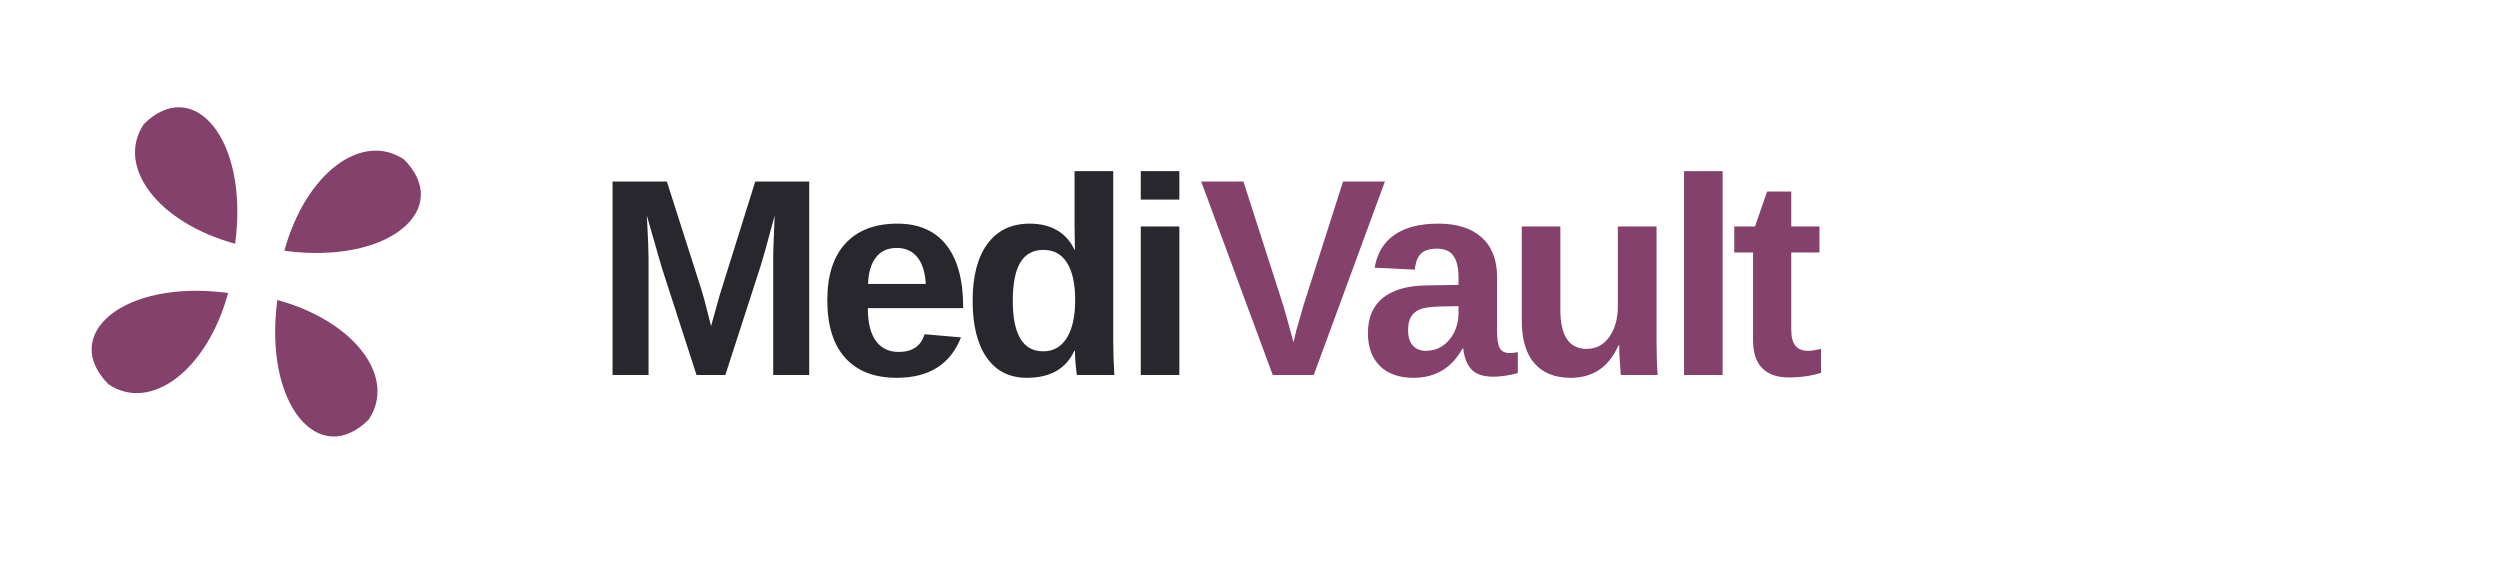
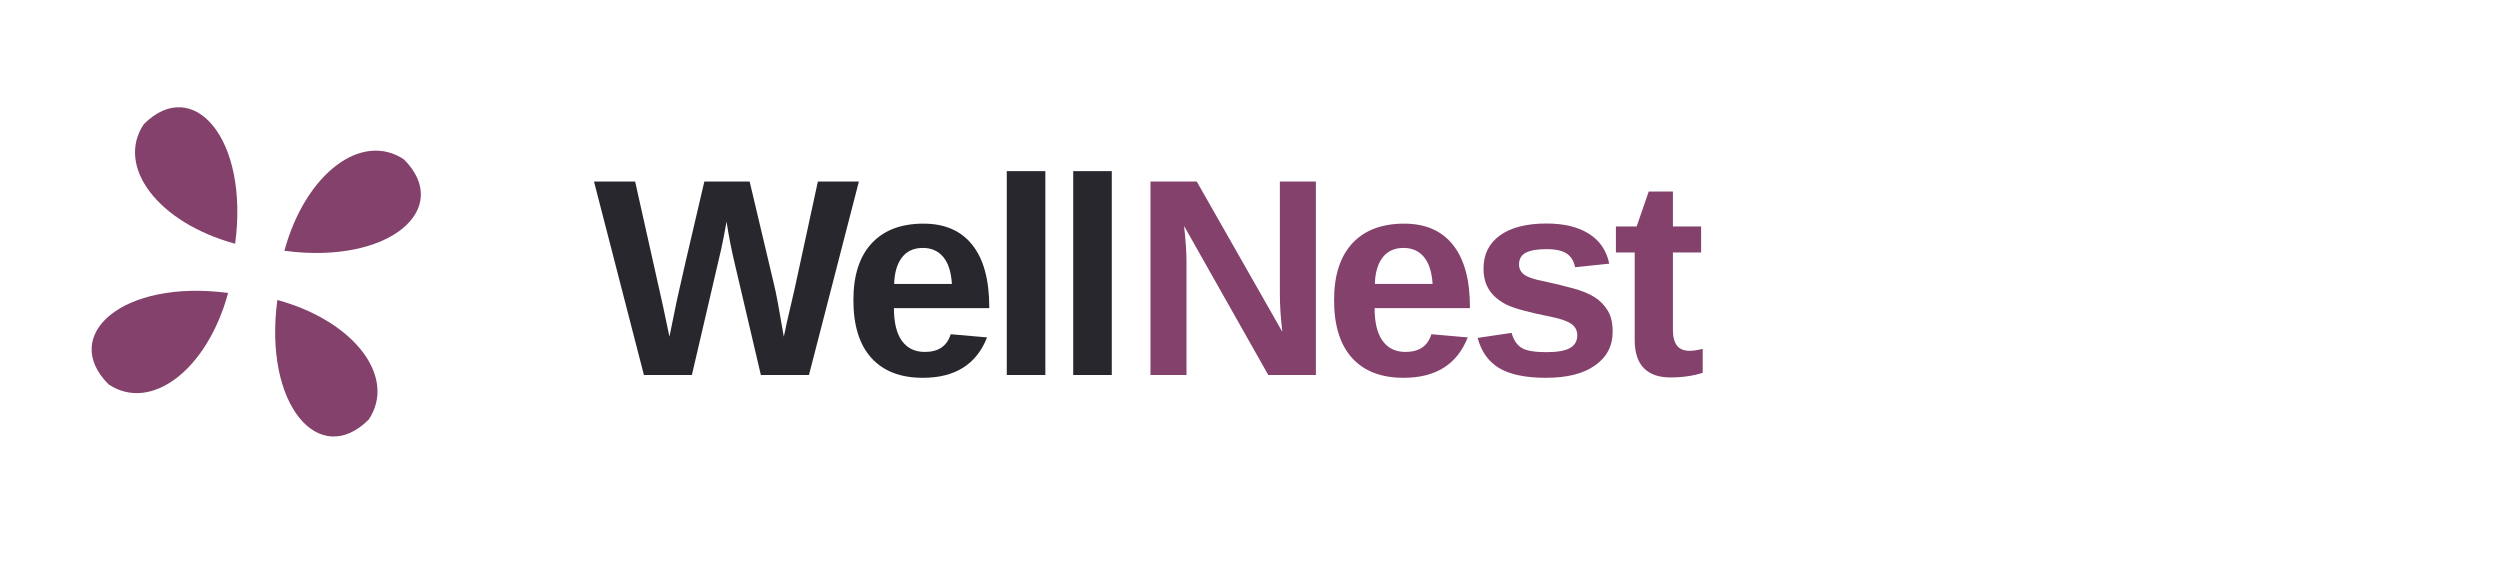
- <svg xmlns="http://www.w3.org/2000/svg" viewBox="0 0 320 72" role="img" aria-label="MediVault Quiet twist">
+ <svg xmlns="http://www.w3.org/2000/svg" viewBox="0 0 320 72" role="img" aria-label="WellNest Quiet twist">
  <g transform="translate(4 6) scale(.9)" color="#84416c">
    <path d="M29 28C18 25 12 17 16 11C23 4 31 13 29 28Z" transform="rotate(0 32 32)" fill="currentColor" />
    <path d="M29 28C18 25 12 17 16 11C23 4 31 13 29 28Z" transform="rotate(90 32 32)" fill="currentColor" />
    <path d="M29 28C18 25 12 17 16 11C23 4 31 13 29 28Z" transform="rotate(180 32 32)" fill="currentColor" />
    <path d="M29 28C18 25 12 17 16 11C23 4 31 13 29 28Z" transform="rotate(270 32 32)" fill="currentColor" />
  </g>
-   <text x="76" y="48" font-family="Arial,sans-serif" font-size="36" font-weight="600" letter-spacing="-1.5" fill="#29272e">Medi<tspan fill="#84416c">Vault</tspan>
+   <text x="76" y="48" font-family="Arial,sans-serif" font-size="36" font-weight="600" letter-spacing="-1.5" fill="#29272e">Well<tspan fill="#84416c">Nest</tspan>
  </text>
</svg>
